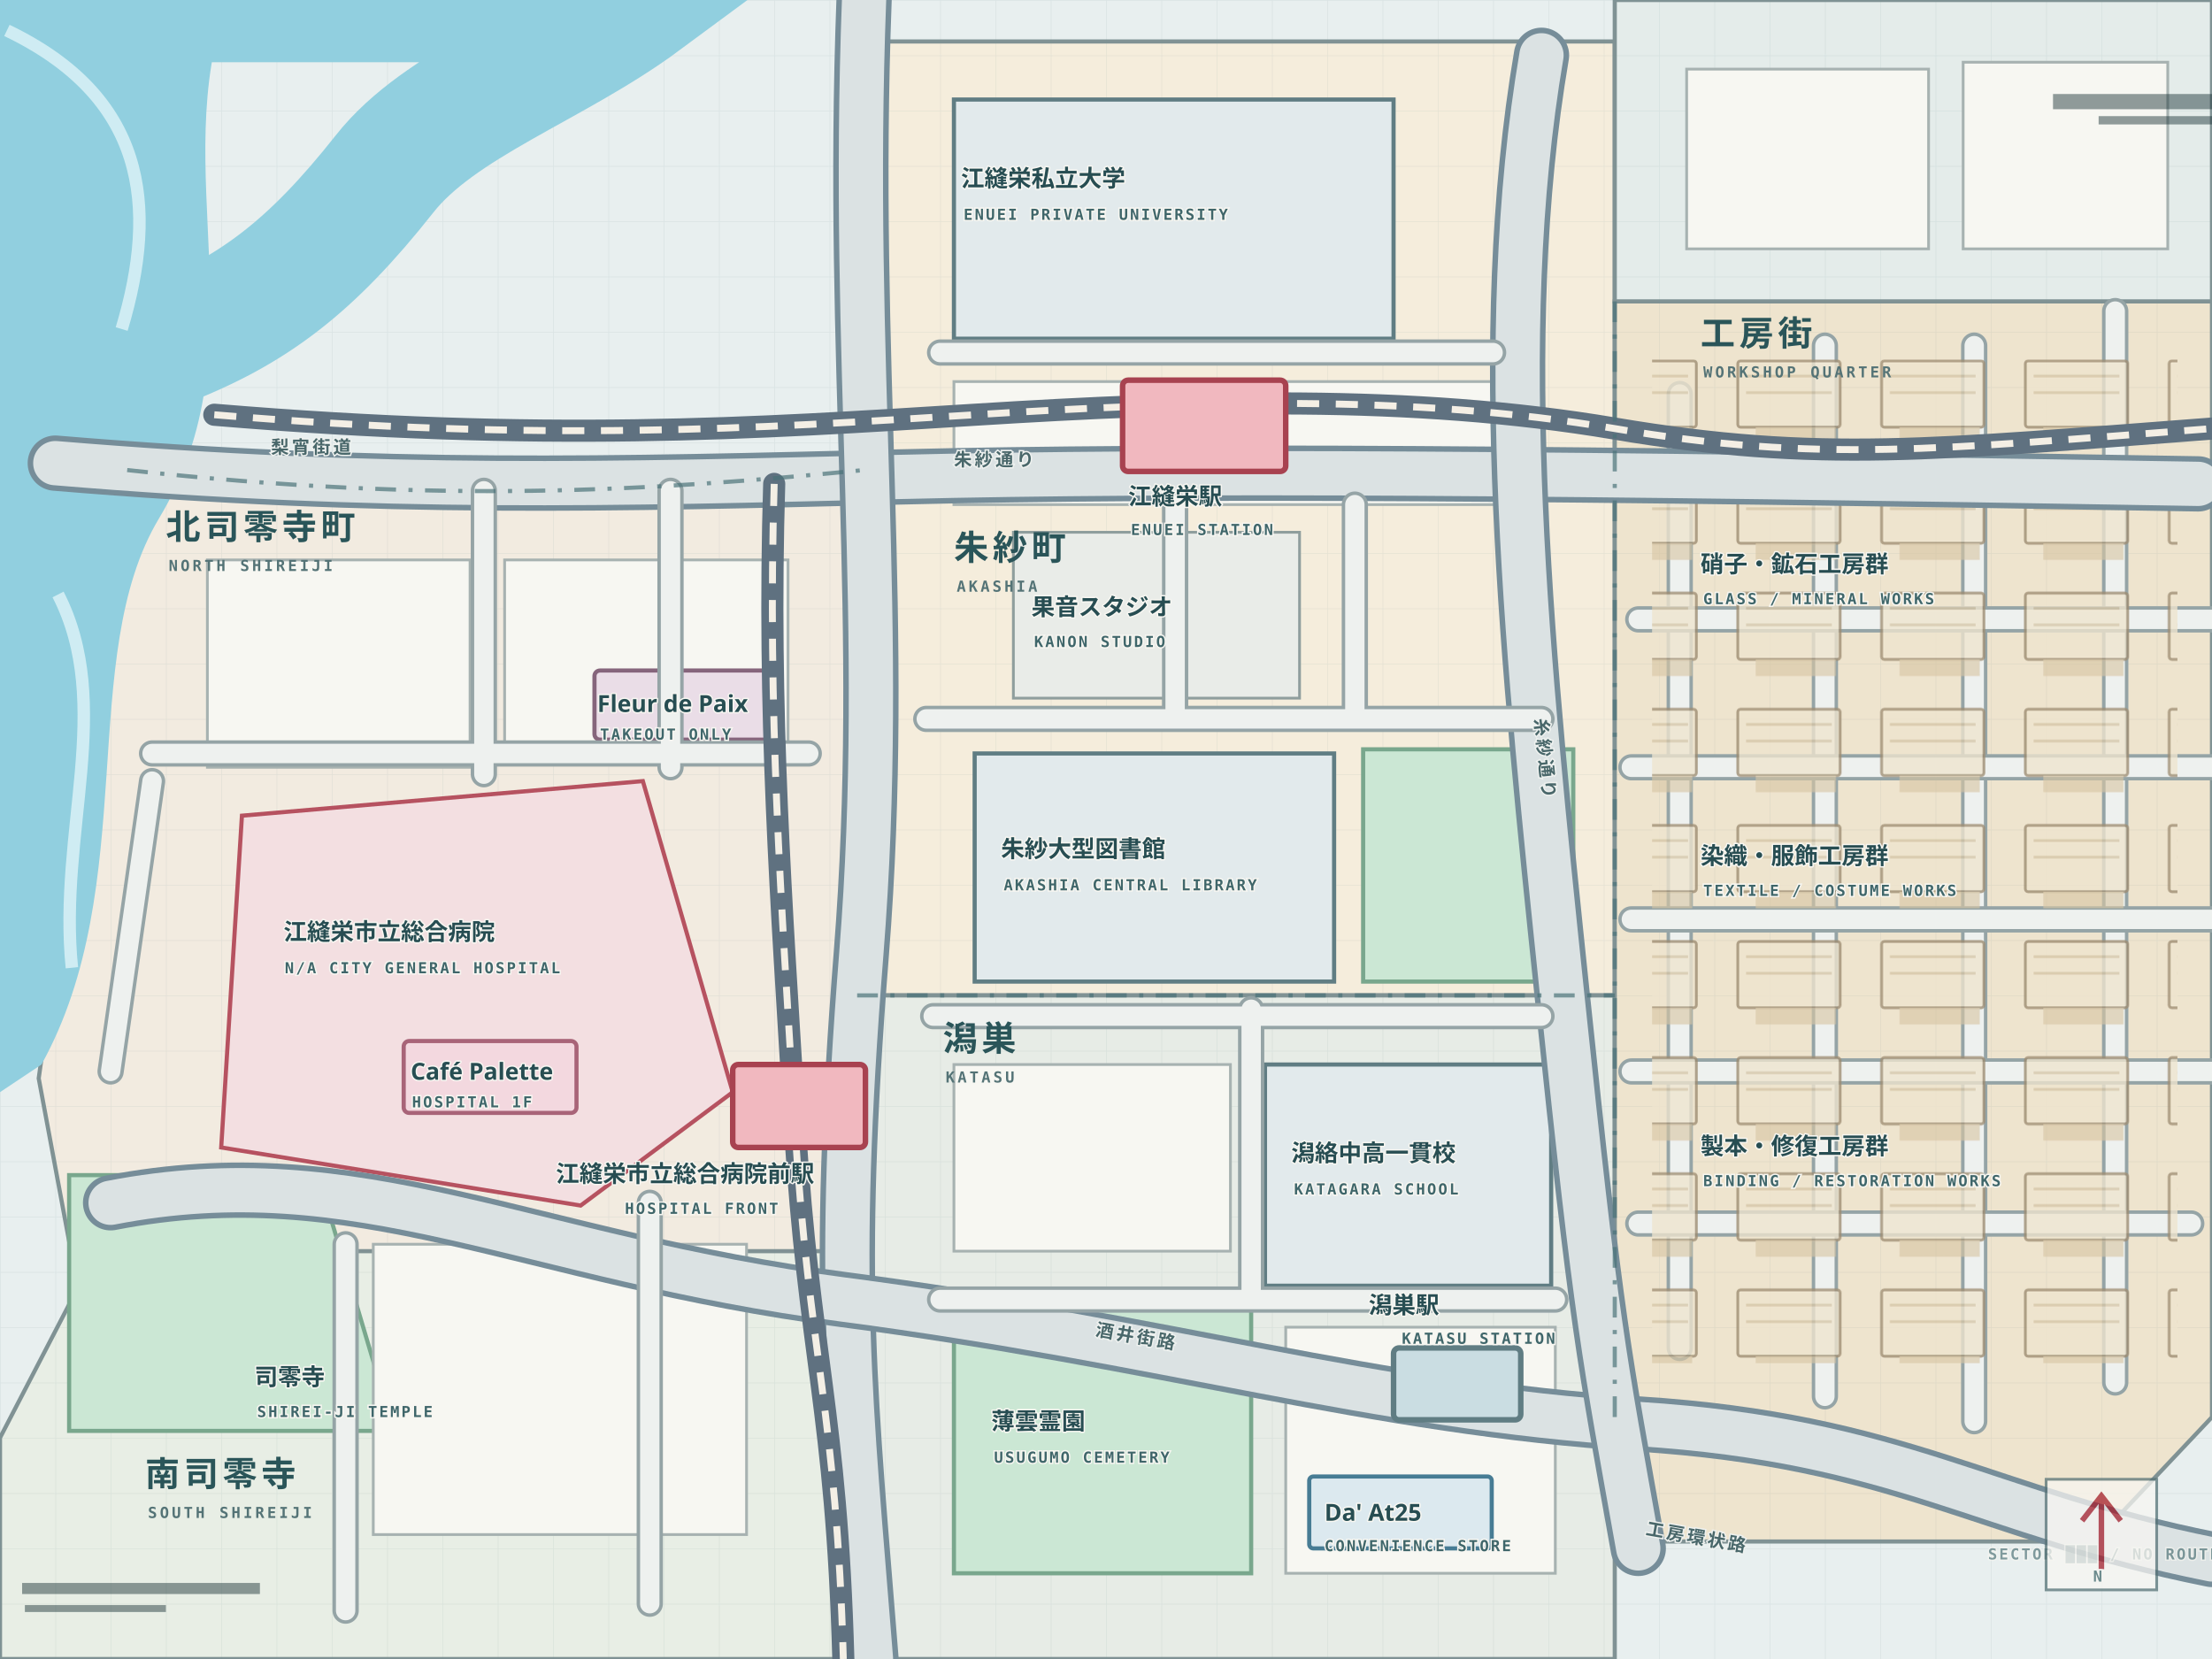
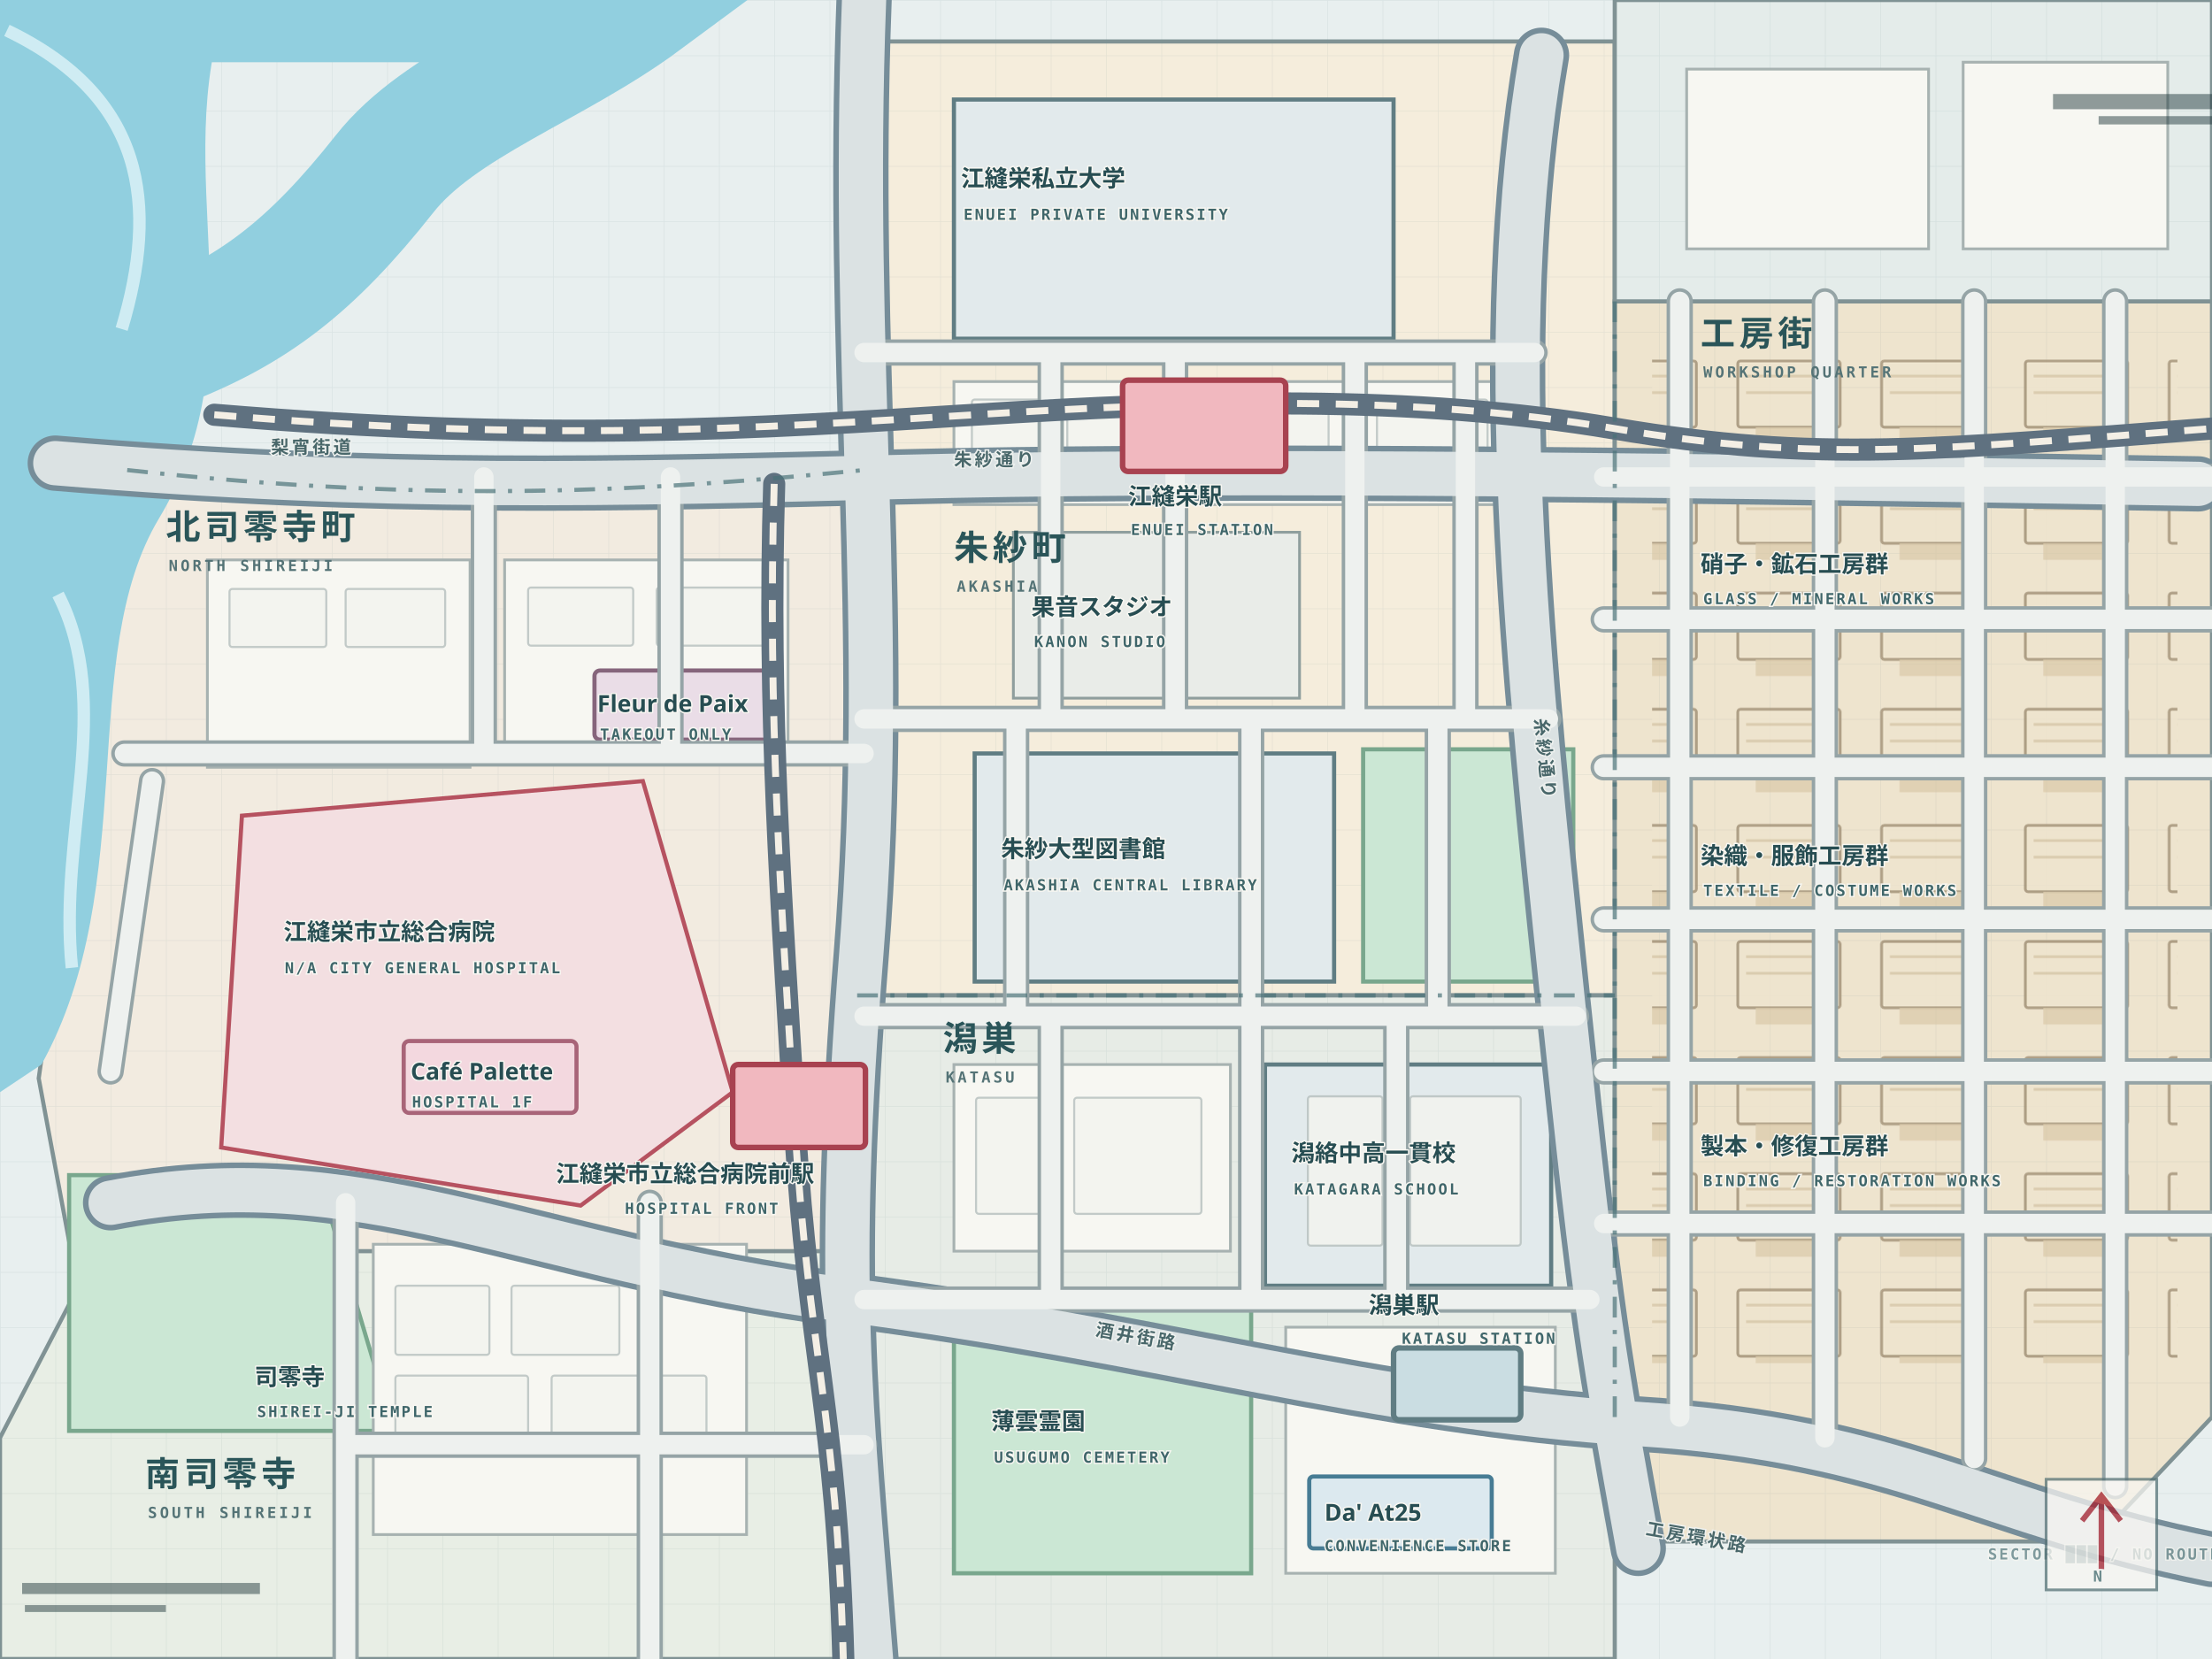
<svg xmlns="http://www.w3.org/2000/svg" width="1600" height="1200" viewBox="0 0 1600 1200" role="img" aria-labelledby="title desc">
  <defs>
    <pattern id="minorGrid" width="40" height="40" patternUnits="userSpaceOnUse">
      <path d="M 40 0 L 0 0 0 40" fill="none" stroke="#6e8a8c" stroke-width="1" opacity=".12" />
    </pattern>
    <pattern id="workshopBlocks" width="104" height="84" patternUnits="userSpaceOnUse">
      <rect x="9" y="9" width="74" height="48" rx="2" fill="#eee4ce" stroke="#9c8b71" stroke-width="2" />
      <rect x="22" y="57" width="58" height="12" fill="#d7c5a4" opacity=".8" />
      <path d="M15 20h62M15 32h62" stroke="#c3ad88" stroke-width="2" opacity=".55" />
    </pattern>
+     <path id="majorRoads" d="M40 335C280 355 445 350 650 345S1130 342 1590 350 M625 0C615 265 642 450 623 690S615 1010 630 1200 M80 870C260 835 380 910 610 940S995 1018 1185 1030S1435 1095 1600 1128 M1115 40C1080 245 1105 480 1130 720S1160 980 1185 1120" />
+     <path id="localRoads" d="M1160 345H1600 M1160 448H1600 M1160 555H1600 M1160 665H1600 M1160 775H1600 M1160 885H1600 M1215 218V1025 M1320 218V1040 M1428 218V1055 M1530 218V1075 M90 545H625 M110 565L80 775 M350 345V545 M485 345V545 M250 870V1200 M470 870V1200 M250 1045H625 M625 255H1110 M625 520H1120 M625 735H1140 M625 940H1150 M760 255V520 M850 255V520 M980 255V520 M1060 255V520 M735 520V735 M905 520V940 M1040 520V735 M760 735V940 M1010 735V940" />
    <style>
      .district{stroke:#809294;stroke-width:3}
      .block{fill:#f7f7f2;stroke:#a7b2b1;stroke-width:2}
      .building{fill:#e9ece8;stroke:#8f9e9d;stroke-width:2}
      .public{fill:#e2eaec;stroke:#607d83;stroke-width:3}
      .medical{fill:#f3dfe1;stroke:#b65260;stroke-width:3}
      .green{fill:#cbe7d4;stroke:#79a78d;stroke-width:3}
+       .minor-building{fill:#f2f3ef;stroke:#bac3c1;stroke-width:1.5}
      .road-edge{fill:none;stroke:#768d99;stroke-width:40;stroke-linecap:round;stroke-linejoin:round}
      .road{fill:none;stroke:#dbe2e3;stroke-width:32;stroke-linecap:round;stroke-linejoin:round}
      .street-edge{fill:none;stroke:#95a4a6;stroke-width:19;stroke-linecap:round;stroke-linejoin:round}
      .street{fill:none;stroke:#eef1ef;stroke-width:14;stroke-linecap:round;stroke-linejoin:round}
      .rail{fill:none;stroke:#5f7180;stroke-width:16;stroke-linecap:round;stroke-linejoin:round}
      .rail-center{fill:none;stroke:#f4efe5;stroke-width:5;stroke-dasharray:16 12}
      .district-title{fill:#2a5559;font:700 25px 'Noto Sans JP','Yu Gothic',sans-serif;letter-spacing:3px}
      .district-en{fill:#547376;font:700 11px ui-monospace,monospace;letter-spacing:2px}
      .label{fill:#274d52;font:700 17px 'Noto Sans JP','Yu Gothic',sans-serif;paint-order:stroke fill;stroke:#f7f6f1;stroke-width:2px;stroke-linejoin:round}
      .small{fill:#3f666a;font:700 11px ui-monospace,monospace;letter-spacing:1.4px;paint-order:stroke fill;stroke:#f7f6f1;stroke-width:2px}
      .roadname{fill:#49676a;font:600 13px 'Noto Sans JP','Yu Gothic',sans-serif;letter-spacing:2px;paint-order:stroke fill;stroke:#eef1ef;stroke-width:2px}
      .ward-line{fill:none;stroke:#487176;stroke-width:3;stroke-dasharray:15 9 3 9;opacity:.68}
      .anomaly{fill:#152e32;opacity:.75}
    </style>
  </defs>
  <rect width="1600" height="1200" fill="#e8efef" />
  <path class="district" fill="#f2ebe0" d="M90 340H625V905L520 1005H70L28 780Z" />
  <path class="district" fill="#e8eee5" d="M70 905H620V1200H0V1040Z" />
  <path class="district" fill="#f5eddc" d="M625 30H1168V720H625Z" />
  <path class="district" fill="#e7ece6" d="M620 720H1168V1200H620Z" />
  <path class="district" fill="#eee4ce" d="M1168 218H1600V1025L1515 1115H1168Z" />
  <path class="district" fill="#e4ecea" d="M1168 0H1600V218H1168Z" />
  <rect width="1600" height="1200" fill="url(#minorGrid)" />
  <path d="M0 0H165C120 123 190 250 115 375C55 475 102 640 30 770L0 790Z" fill="#91cfdf" />
  <path d="M0 0H465C400 48 318 75 278 126C225 193 183 225 118 250" fill="none" stroke="#91cfdf" stroke-width="90" />
  <path d="M5 22C105 70 115 148 88 238M42 430C83 510 42 602 52 700" fill="none" stroke="#d6f0f5" stroke-width="9" opacity=".9" />
-   <path class="street-edge" d="M1215 285V975M1320 250V1010M1428 250V1028M1530 225V1000" />
-   <path class="street" d="M1215 285V975M1320 250V1010M1428 250V1028M1530 225V1000" />
-   <path class="street-edge" d="M1188 345H1580M1185 448H1600M1180 555H1600M1180 665H1600M1180 775H1600M1185 885H1585" />
-   <path class="street" d="M1188 345H1580M1185 448H1600M1180 555H1600M1180 665H1600M1180 775H1600M1185 885H1585" />
  <path d="M1195 260H1575V986H1195Z" fill="url(#workshopBlocks)" opacity=".78" />
  <g>
    <path class="block" d="M150 405H340V555H150Z" />
    <path class="block" d="M365 405H570V540H365Z" />
    <path class="medical" d="M175 590L465 565L530 790L420 872L160 830Z" />
    <rect x="292" y="753" width="125" height="52" rx="4" fill="#f3d8df" stroke="#a86478" stroke-width="3" />
    <rect x="430" y="485" width="128" height="50" rx="4" fill="#eadde7" stroke="#86657c" stroke-width="3" />
    <path class="green" d="M50 850H230L285 1035H50Z" />
    <path class="block" d="M270 900H540V1110H270Z" />
    <path class="public" d="M690 72H1008V245H690Z" />
    <path class="block" d="M690 276H850V365H690Z" />
    <path class="block" d="M875 276H1095V365H875Z" />
    <path class="building" d="M733 385H940V505H733Z" />
    <path class="public" d="M705 545H965V710H705Z" />
    <path class="green" d="M986 542H1138V710H986Z" />
    <path class="block" d="M690 770H890V905H690Z" />
    <path class="public" d="M915 770H1122V930H915Z" />
    <path class="green" d="M690 942H905V1138H690Z" />
    <path class="block" d="M930 960H1125V1138H930Z" />
    <rect x="947" y="1068" width="132" height="52" rx="3" fill="#dce9ef" stroke="#477c94" stroke-width="3" />
    <path class="block" d="M1220 50H1395V180H1220Z" />
    <path class="block" d="M1420 45H1568V180H1420Z" />
  </g>
-   <path class="road-edge" d="M40 335C280 355 445 350 650 345S1130 342 1590 350" />
-   <path class="road" d="M40 335C280 355 445 350 650 345S1130 342 1590 350" />
-   <path class="road-edge" d="M625 0C615 265 642 450 623 690S615 1010 630 1200" />
-   <path class="road" d="M625 0C615 265 642 450 623 690S615 1010 630 1200" />
-   <path class="road-edge" d="M80 870C260 835 380 910 610 940S995 1018 1185 1030S1435 1095 1600 1128" />
-   <path class="road" d="M80 870C260 835 380 910 610 940S995 1018 1185 1030S1435 1095 1600 1128" />
-   <path class="road-edge" d="M1115 40C1080 245 1105 480 1130 720S1160 980 1185 1120" />
-   <path class="road" d="M1115 40C1080 245 1105 480 1130 720S1160 980 1185 1120" />
-   <path class="street-edge" d="M110 545H585M110 565L80 775M350 355V560M485 355V555M250 900V1165M470 870V1160" />
-   <path class="street" d="M110 545H585M110 565L80 775M350 355V560M485 355V555M250 900V1165M470 870V1160" />
-   <path class="street-edge" d="M680 255H1080M670 520H1115M675 735H1115M680 940H1125M850 365V520M980 365V515M905 730V940" />
-   <path class="street" d="M680 255H1080M670 520H1115M675 735H1115M680 940H1125M850 365V520M980 365V515M905 730V940" />
+   <g opacity=".86">
+     <rect class="minor-building" x="166" y="426" width="70" height="42" rx="2" />
+     <rect class="minor-building" x="250" y="426" width="72" height="42" rx="2" />
+     <rect class="minor-building" x="382" y="425" width="76" height="42" rx="2" />
+     <rect class="minor-building" x="475" y="425" width="78" height="42" rx="2" />
+     <rect class="minor-building" x="286" y="930" width="68" height="50" rx="2" />
+     <rect class="minor-building" x="370" y="930" width="78" height="50" rx="2" />
+     <rect class="minor-building" x="286" y="995" width="96" height="54" rx="2" />
+     <rect class="minor-building" x="399" y="995" width="112" height="54" rx="2" />
+     <rect class="minor-building" x="703" y="289" width="50" height="54" rx="2" />
+     <rect class="minor-building" x="772" y="289" width="58" height="54" rx="2" />
+     <rect class="minor-building" x="887" y="289" width="74" height="54" rx="2" />
+     <rect class="minor-building" x="996" y="289" width="80" height="54" rx="2" />
+     <rect class="minor-building" x="706" y="794" width="52" height="84" rx="2" />
+     <rect class="minor-building" x="777" y="794" width="92" height="84" rx="2" />
+     <rect class="minor-building" x="946" y="793" width="54" height="108" rx="2" />
+     <rect class="minor-building" x="1020" y="793" width="80" height="108" rx="2" />
+   </g>
+   <g id="road-network">
+     <use href="#majorRoads" class="road-edge" />
+     <use href="#localRoads" class="street-edge" />
+     <use href="#majorRoads" class="road" />
+     <use href="#localRoads" class="street" />
+   </g>
  <path class="rail" d="M155 300C395 320 545 310 705 300S1020 285 1168 310S1400 325 1600 310" />
  <path class="rail-center" d="M155 300C395 320 545 310 705 300S1020 285 1168 310S1400 325 1600 310" />
  <path class="rail" d="M560 350C555 515 565 650 575 815S605 1020 610 1200" />
  <path class="rail-center" d="M560 350C555 515 565 650 575 815S605 1020 610 1200" />
  <path class="ward-line" d="M92 340C320 365 470 355 625 340" />
  <path class="ward-line" d="M620 720H1168" />
  <path class="ward-line" d="M1168 218V1025" />
  <g>
    <rect x="812" y="275" width="118" height="66" rx="4" fill="#f1b8bf" stroke="#a84250" stroke-width="4" />
    <rect x="530" y="770" width="96" height="60" rx="4" fill="#f1b8bf" stroke="#a84250" stroke-width="4" />
    <rect x="1008" y="975" width="92" height="52" rx="4" fill="#cadde2" stroke="#607d83" stroke-width="4" />
  </g>
  <g>
    <text class="district-title" x="120" y="390">北司零寺町</text>
    <text class="district-en" x="122" y="413">NORTH SHIREIJI</text>
    <text class="district-title" x="105" y="1075">南司零寺</text>
    <text class="district-en" x="107" y="1098">SOUTH SHIREIJI</text>
    <text class="district-title" x="690" y="405">朱紗町</text>
    <text class="district-en" x="692" y="428">AKASHIA</text>
    <text class="district-title" x="682" y="760">潟巣</text>
    <text class="district-en" x="684" y="783">KATASU</text>
    <text class="district-title" x="1230" y="250">工房街</text>
    <text class="district-en" x="1232" y="273">WORKSHOP QUARTER</text>
  </g>
  <g>
    <text class="label" x="205" y="680">江縫栄市立総合病院</text>
    <text class="small" x="206" y="704">N/A CITY GENERAL HOSPITAL</text>
    <text class="label" x="297" y="781">Café Palette</text>
    <text class="small" x="298" y="801">HOSPITAL 1F</text>
    <text class="label" x="432" y="515">Fleur de Paix</text>
    <text class="small" x="434" y="535">TAKEOUT ONLY</text>
    <text class="label" x="695" y="135">江縫栄私立大学</text>
    <text class="small" x="697" y="159">ENUEI PRIVATE UNIVERSITY</text>
    <text class="label" x="746" y="445">果音スタジオ</text>
    <text class="small" x="748" y="468">KANON STUDIO</text>
    <text class="label" x="724" y="620">朱紗大型図書館</text>
    <text class="small" x="726" y="644">AKASHIA CENTRAL LIBRARY</text>
    <text class="label" x="184" y="1002">司零寺</text>
    <text class="small" x="186" y="1025">SHIREI-JI TEMPLE</text>
    <text class="label" x="934" y="840">潟絡中高一貫校</text>
    <text class="small" x="936" y="864">KATAGARA SCHOOL</text>
    <text class="label" x="717" y="1034">薄雲霊園</text>
    <text class="small" x="719" y="1058">USUGUMO CEMETERY</text>
  </g>
  <g>
    <text class="label" x="816" y="365">江縫栄駅</text>
    <text class="small" x="818" y="387">ENUEI STATION</text>
    <text class="label" x="402" y="855">江縫栄市立総合病院前駅</text>
    <text class="small" x="452" y="878">HOSPITAL FRONT</text>
    <text class="label" x="990" y="950">潟巣駅</text>
    <text class="small" x="1014" y="972">KATASU STATION</text>
    <text class="label" x="958" y="1100">Da' At25</text>
    <text class="small" x="958" y="1122">CONVENIENCE STORE</text>
  </g>
  <g>
    <text class="label" x="1230" y="414">硝子・鉱石工房群</text>
    <text class="small" x="1232" y="437">GLASS / MINERAL WORKS</text>
    <text class="label" x="1230" y="625">染織・服飾工房群</text>
    <text class="small" x="1232" y="648">TEXTILE / COSTUME WORKS</text>
    <text class="label" x="1230" y="835">製本・修復工房群</text>
    <text class="small" x="1232" y="858">BINDING / RESTORATION WORKS</text>
  </g>
  <text class="roadname" x="196" y="328">梨宵街道</text>
  <text class="roadname" x="690" y="337">朱紗通り</text>
  <text class="roadname" x="792" y="966" transform="rotate(10 792 966)">酒井街路</text>
  <text class="roadname" x="1110" y="520" transform="rotate(84 1110 520)">糸紗通り</text>
  <text class="roadname" x="1190" y="1110" transform="rotate(10 1190 1110)">工房環状路</text>
  <g opacity=".62">
    <rect class="anomaly" x="1485" y="68" width="115" height="11" />
    <rect class="anomaly" x="1518" y="84" width="82" height="6" />
    <rect class="anomaly" x="16" y="1145" width="172" height="8" />
    <rect class="anomaly" x="18" y="1161" width="102" height="5" />
    <text class="small" x="1438" y="1128">SECTOR ███ / NO ROUTE</text>
  </g>
  <g transform="translate(1480 1070)" opacity=".74">
    <path d="M0 0h80v80H0z" fill="#f7f6f1" stroke="#557275" stroke-width="2" />
    <path d="M40 12V65M26 30l14-18 14 18" fill="none" stroke="#a51f2d" stroke-width="4" />
    <text class="small" x="34" y="74">N</text>
  </g>
</svg>
